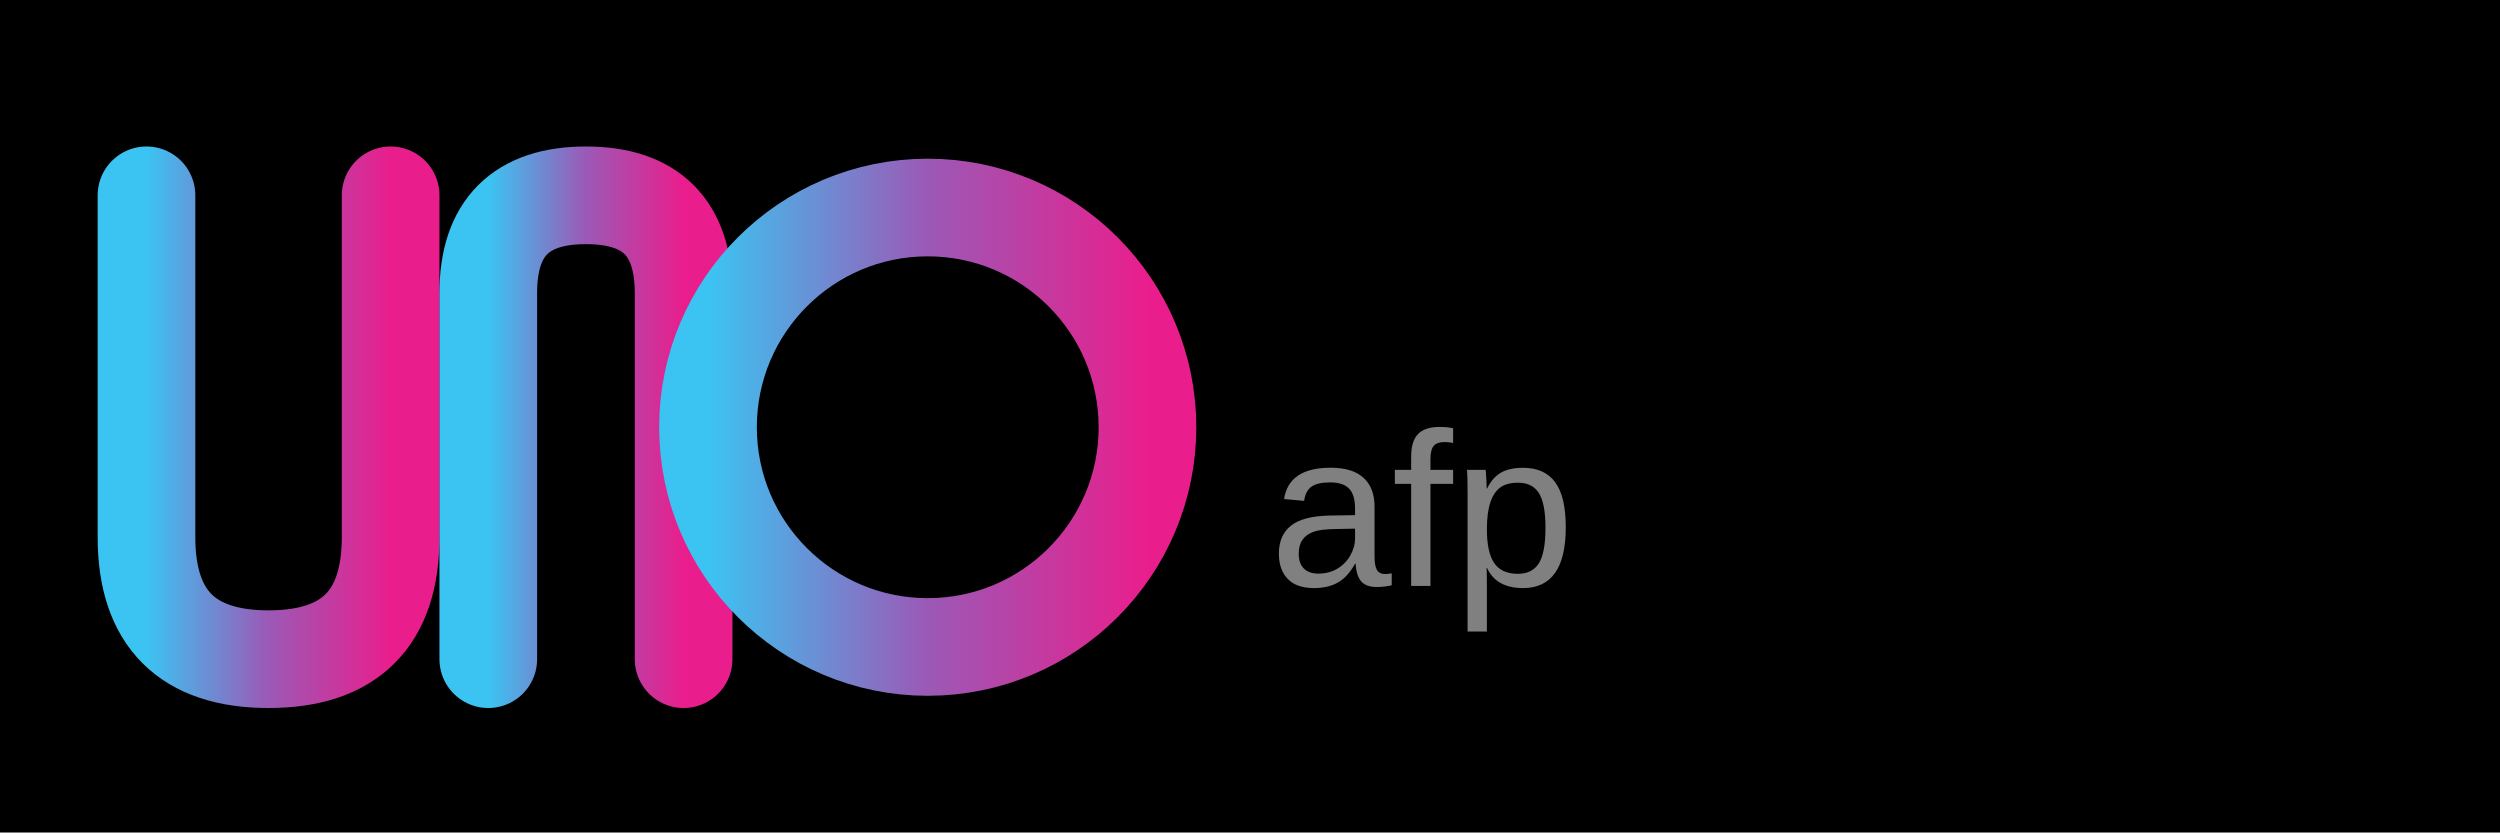
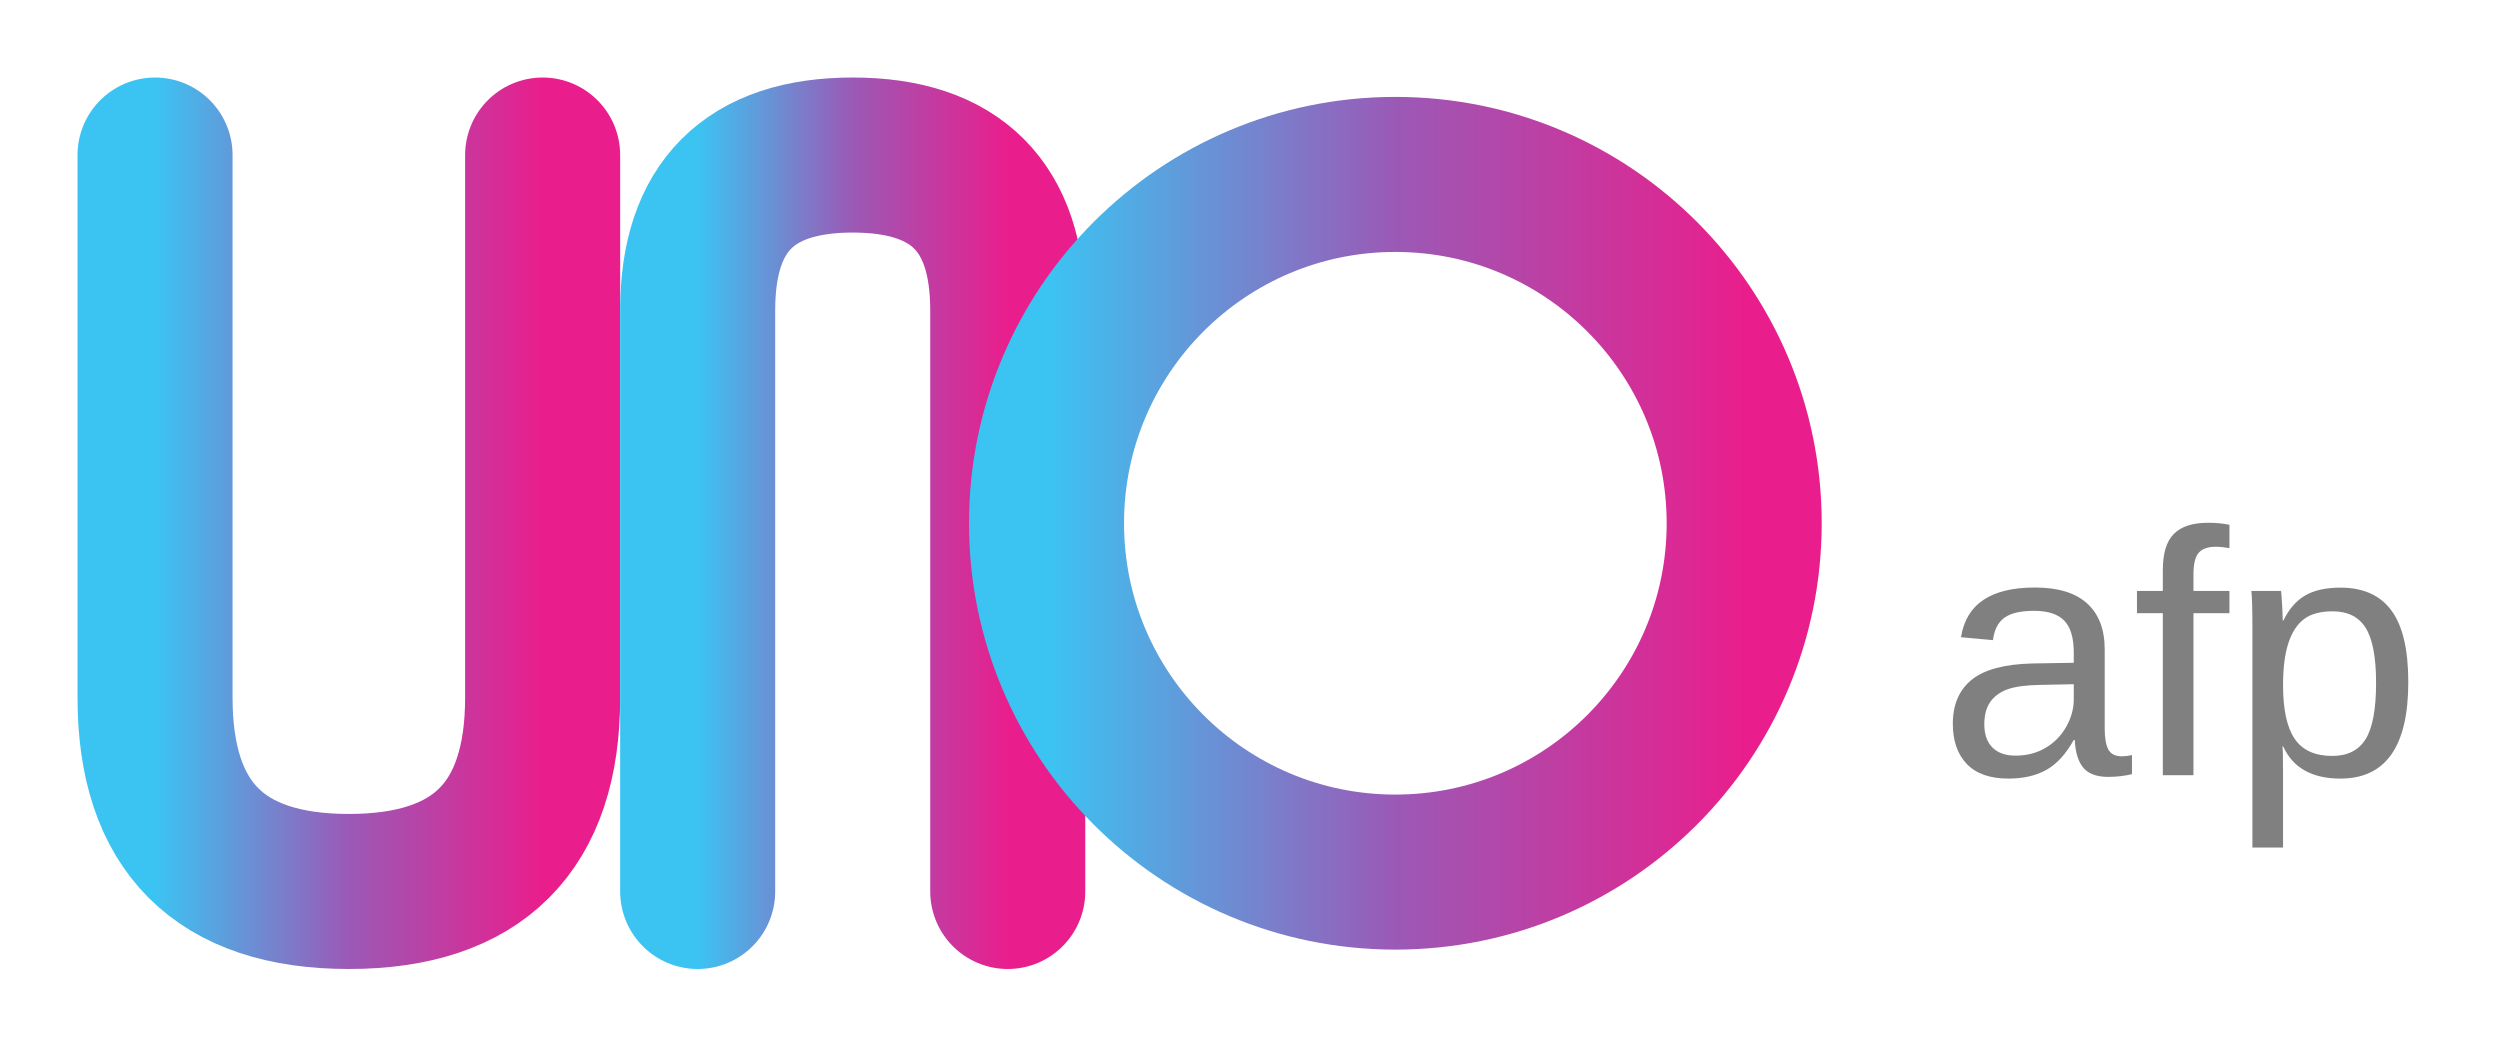
- <svg xmlns="http://www.w3.org/2000/svg" viewBox="0 0 1024 341" width="1024" height="341">
+ <svg xmlns="http://www.w3.org/2000/svg" viewBox="20 40 645 270" width="645" height="270">
  <defs>
    <linearGradient id="grad1" x1="0%" y1="0%" x2="100%" y2="0%">
      <stop offset="0%" style="stop-color:#3BC4F2;stop-opacity:1" />
      <stop offset="50%" style="stop-color:#9B59B6;stop-opacity:1" />
      <stop offset="100%" style="stop-color:#E91E8C;stop-opacity:1" />
    </linearGradient>
  </defs>
-   <rect width="1024" height="341" fill="#000000" />
  <path d="M60,80 L60,220 Q60,270 110,270 Q160,270 160,220 L160,80" stroke="url(#grad1)" stroke-width="40" fill="none" stroke-linecap="round" />
  <path d="M200,270 L200,120 Q200,80 240,80 Q280,80 280,120 L280,270" stroke="url(#grad1)" stroke-width="40" fill="none" stroke-linecap="round" />
  <circle cx="380" cy="175" r="90" stroke="url(#grad1)" stroke-width="40" fill="none" />
  <text x="520" y="240" font-family="Arial, sans-serif" font-size="90" fill="#808080" font-weight="300">afp</text>
</svg>
